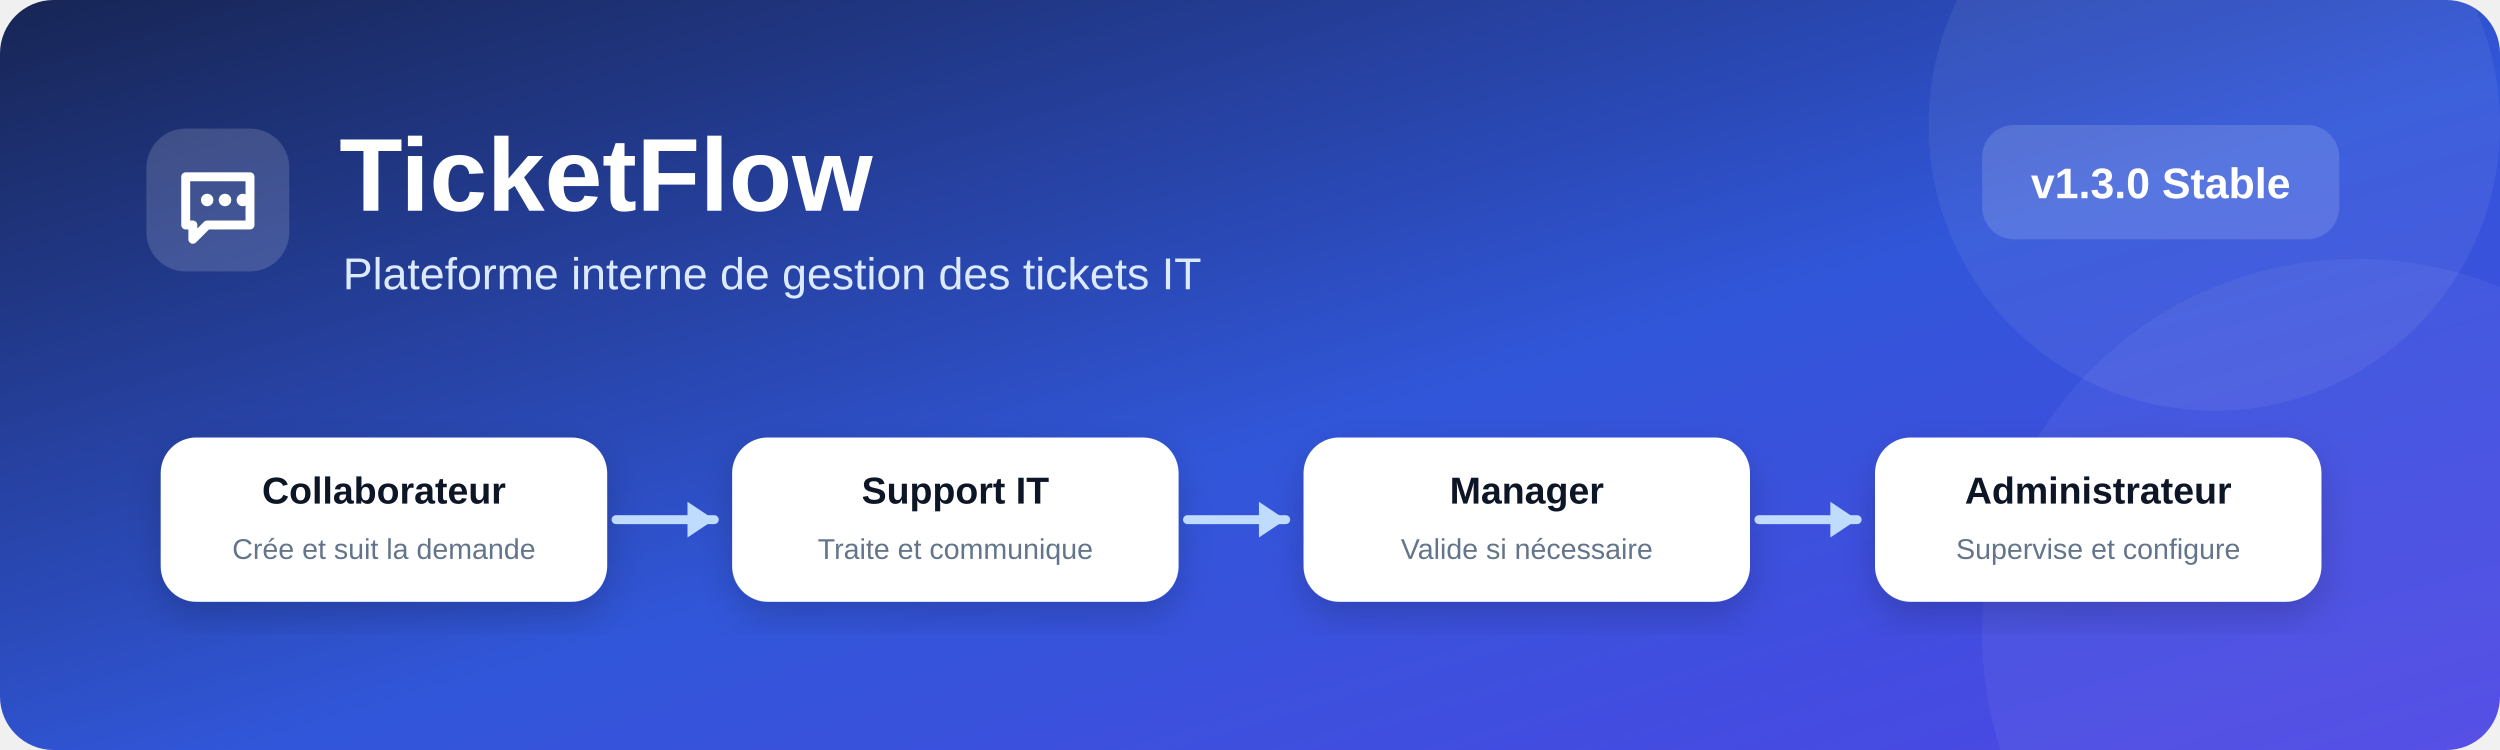
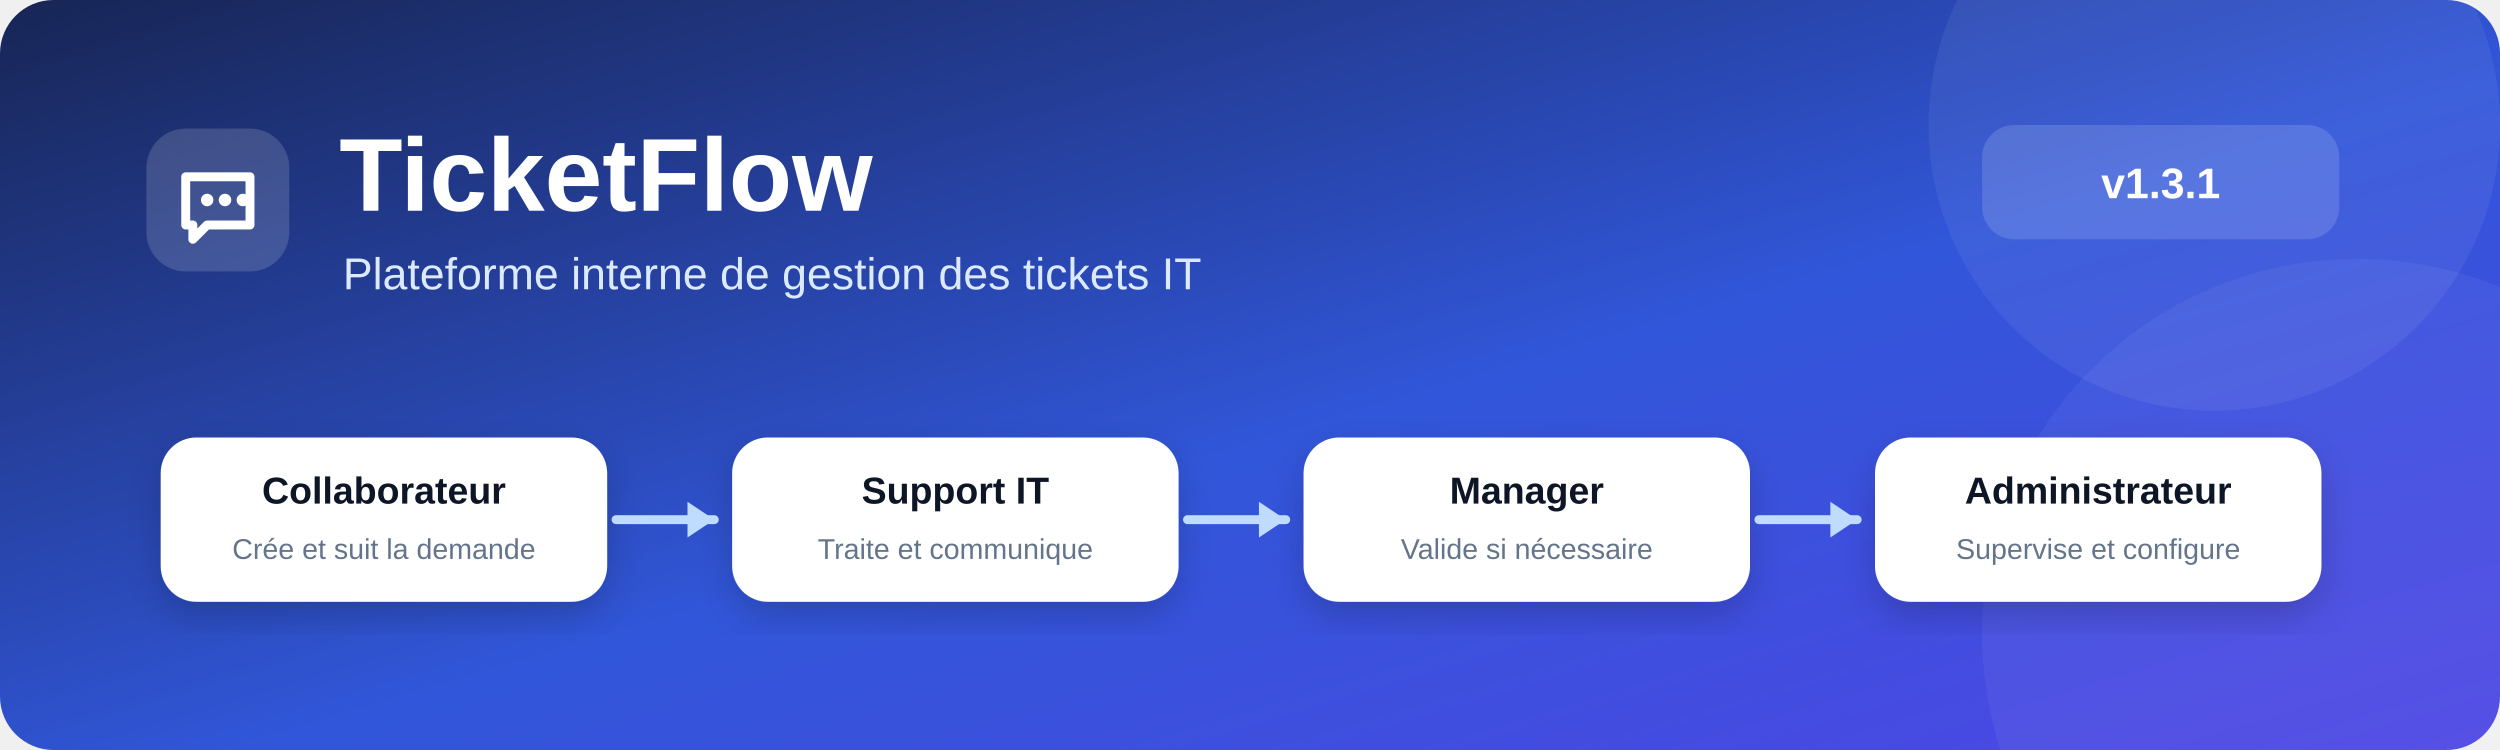
<svg xmlns="http://www.w3.org/2000/svg" width="1400" height="420" viewBox="0 0 1400 420" role="img" aria-labelledby="title desc">
  <defs>
    <linearGradient id="bg" x1="0" y1="0" x2="1" y2="1">
      <stop offset="0%" stop-color="#172554" />
      <stop offset="55%" stop-color="#3156d9" />
      <stop offset="100%" stop-color="#4f46e5" />
    </linearGradient>
    <filter id="shadow" x="-20%" y="-20%" width="140%" height="140%">
      <feDropShadow dx="0" dy="8" stdDeviation="10" flood-opacity=".18" />
    </filter>
  </defs>
  <rect width="1400" height="420" rx="30" fill="url(#bg)" />
  <circle cx="1240" cy="70" r="160" fill="#ffffff" opacity=".06" />
  <circle cx="1320" cy="355" r="210" fill="#ffffff" opacity=".05" />
  <g transform="translate(82 72)">
    <rect width="80" height="80" rx="22" fill="#ffffff" opacity=".15" />
    <path d="M22 27h36v27H34l-8 8v-8h-4z" fill="none" stroke="#fff" stroke-width="5" stroke-linejoin="round" />
    <circle cx="34" cy="40" r="3.5" fill="#fff" />
    <circle cx="44" cy="40" r="3.5" fill="#fff" />
    <circle cx="54" cy="40" r="3.5" fill="#fff" />
  </g>
  <text x="190" y="118" fill="#fff" font-family="Arial, Helvetica, sans-serif" font-size="58" font-weight="700">TicketFlow</text>
  <text x="192" y="162" fill="#dbeafe" font-family="Arial, Helvetica, sans-serif" font-size="25">Plateforme interne de gestion des tickets IT</text>
  <g font-family="Arial, Helvetica, sans-serif" font-size="21" font-weight="700" filter="url(#shadow)">
    <rect x="90" y="245" width="250" height="92" rx="20" fill="#ffffff" />
    <text x="215" y="282" text-anchor="middle" fill="#111827">Collaborateur</text>
    <text x="215" y="313" text-anchor="middle" fill="#64748b" font-size="16" font-weight="400">Crée et suit la demande</text>
    <rect x="410" y="245" width="250" height="92" rx="20" fill="#ffffff" />
    <text x="535" y="282" text-anchor="middle" fill="#111827">Support IT</text>
    <text x="535" y="313" text-anchor="middle" fill="#64748b" font-size="16" font-weight="400">Traite et communique</text>
    <rect x="730" y="245" width="250" height="92" rx="20" fill="#ffffff" />
    <text x="855" y="282" text-anchor="middle" fill="#111827">Manager</text>
    <text x="855" y="313" text-anchor="middle" fill="#64748b" font-size="16" font-weight="400">Valide si nécessaire</text>
    <rect x="1050" y="245" width="250" height="92" rx="20" fill="#ffffff" />
    <text x="1175" y="282" text-anchor="middle" fill="#111827">Administrateur</text>
    <text x="1175" y="313" text-anchor="middle" fill="#64748b" font-size="16" font-weight="400">Supervise et configure</text>
  </g>
  <g fill="none" stroke="#bfdbfe" stroke-width="5" stroke-linecap="round">
    <path d="M345 291h55" />
    <path d="M665 291h55" />
    <path d="M985 291h55" />
  </g>
  <g fill="#bfdbfe">
    <path d="M400 291l-15-10v20z" />
    <path d="M720 291l-15-10v20z" />
    <path d="M1040 291l-15-10v20z" />
  </g>
  <rect x="1110" y="70" width="200" height="64" rx="18" fill="#ffffff" opacity=".14" />
-   <text x="1210" y="111" text-anchor="middle" fill="#ffffff" font-family="Arial, Helvetica, sans-serif" font-size="24" font-weight="700">v1.3.0 Stable</text>
+   <text x="1210" y="111" text-anchor="middle" fill="#ffffff" font-family="Arial, Helvetica, sans-serif" font-size="24" font-weight="700">v1.3.1</text>
</svg>
